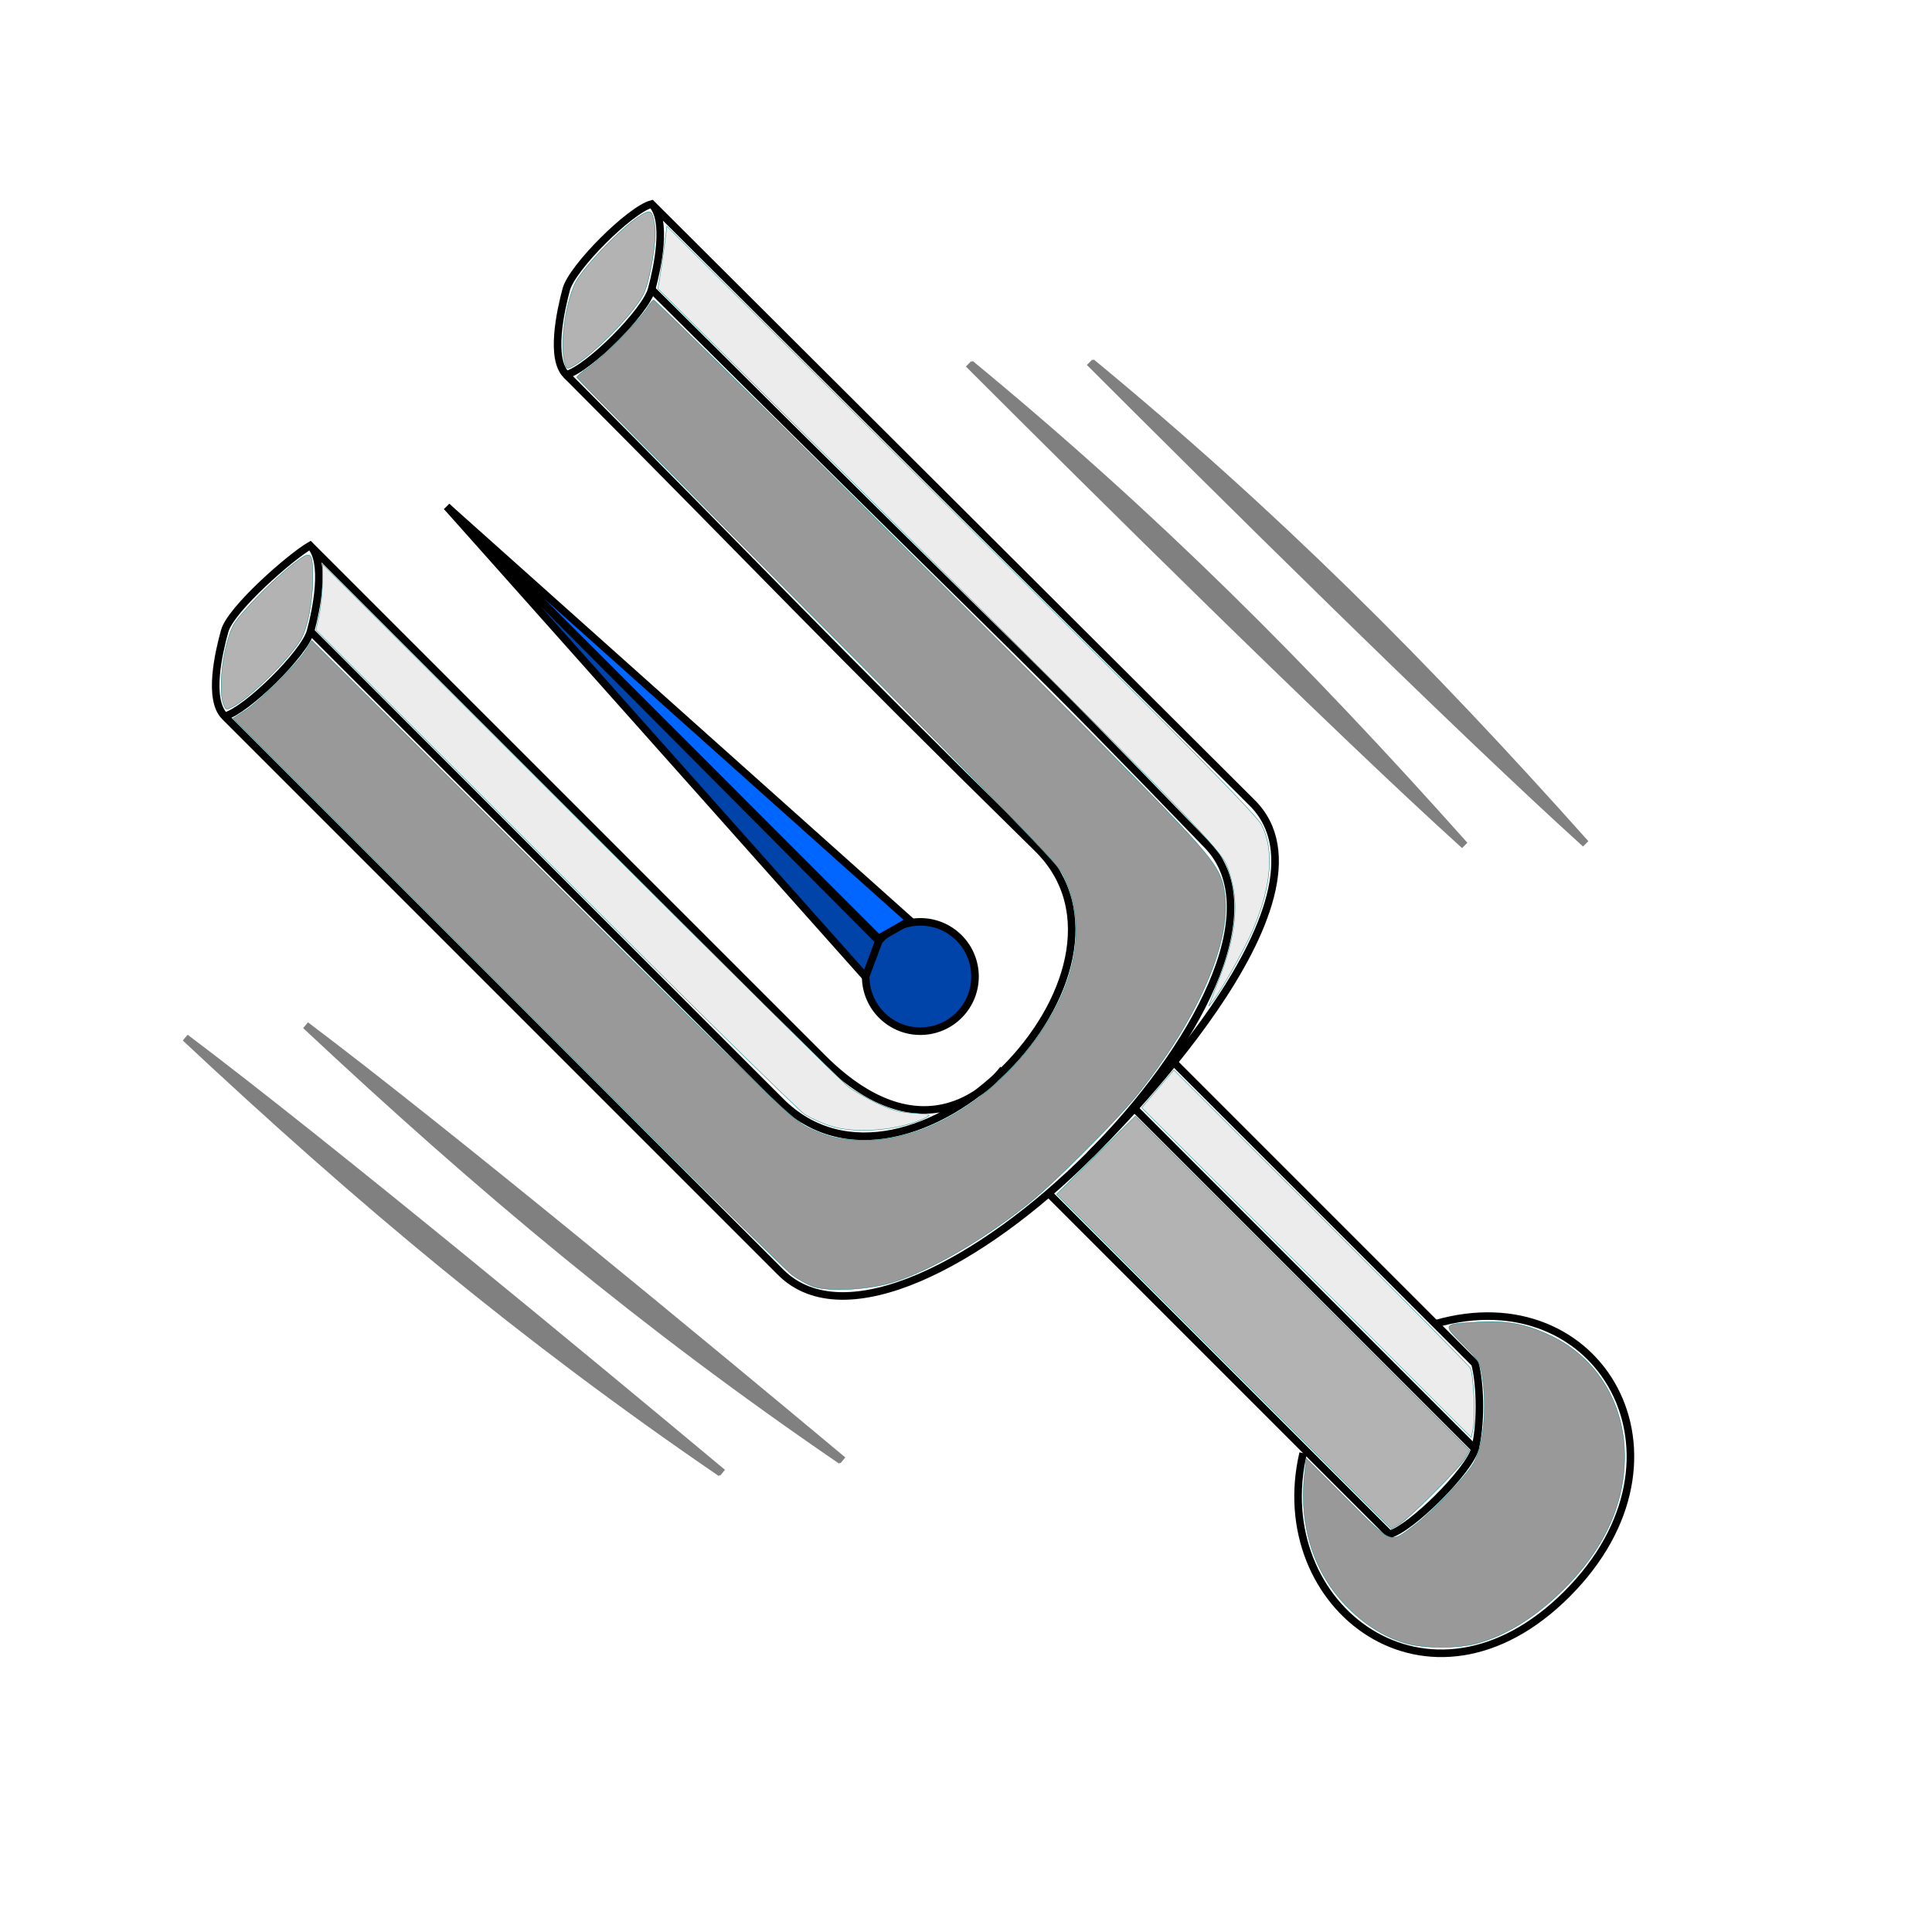
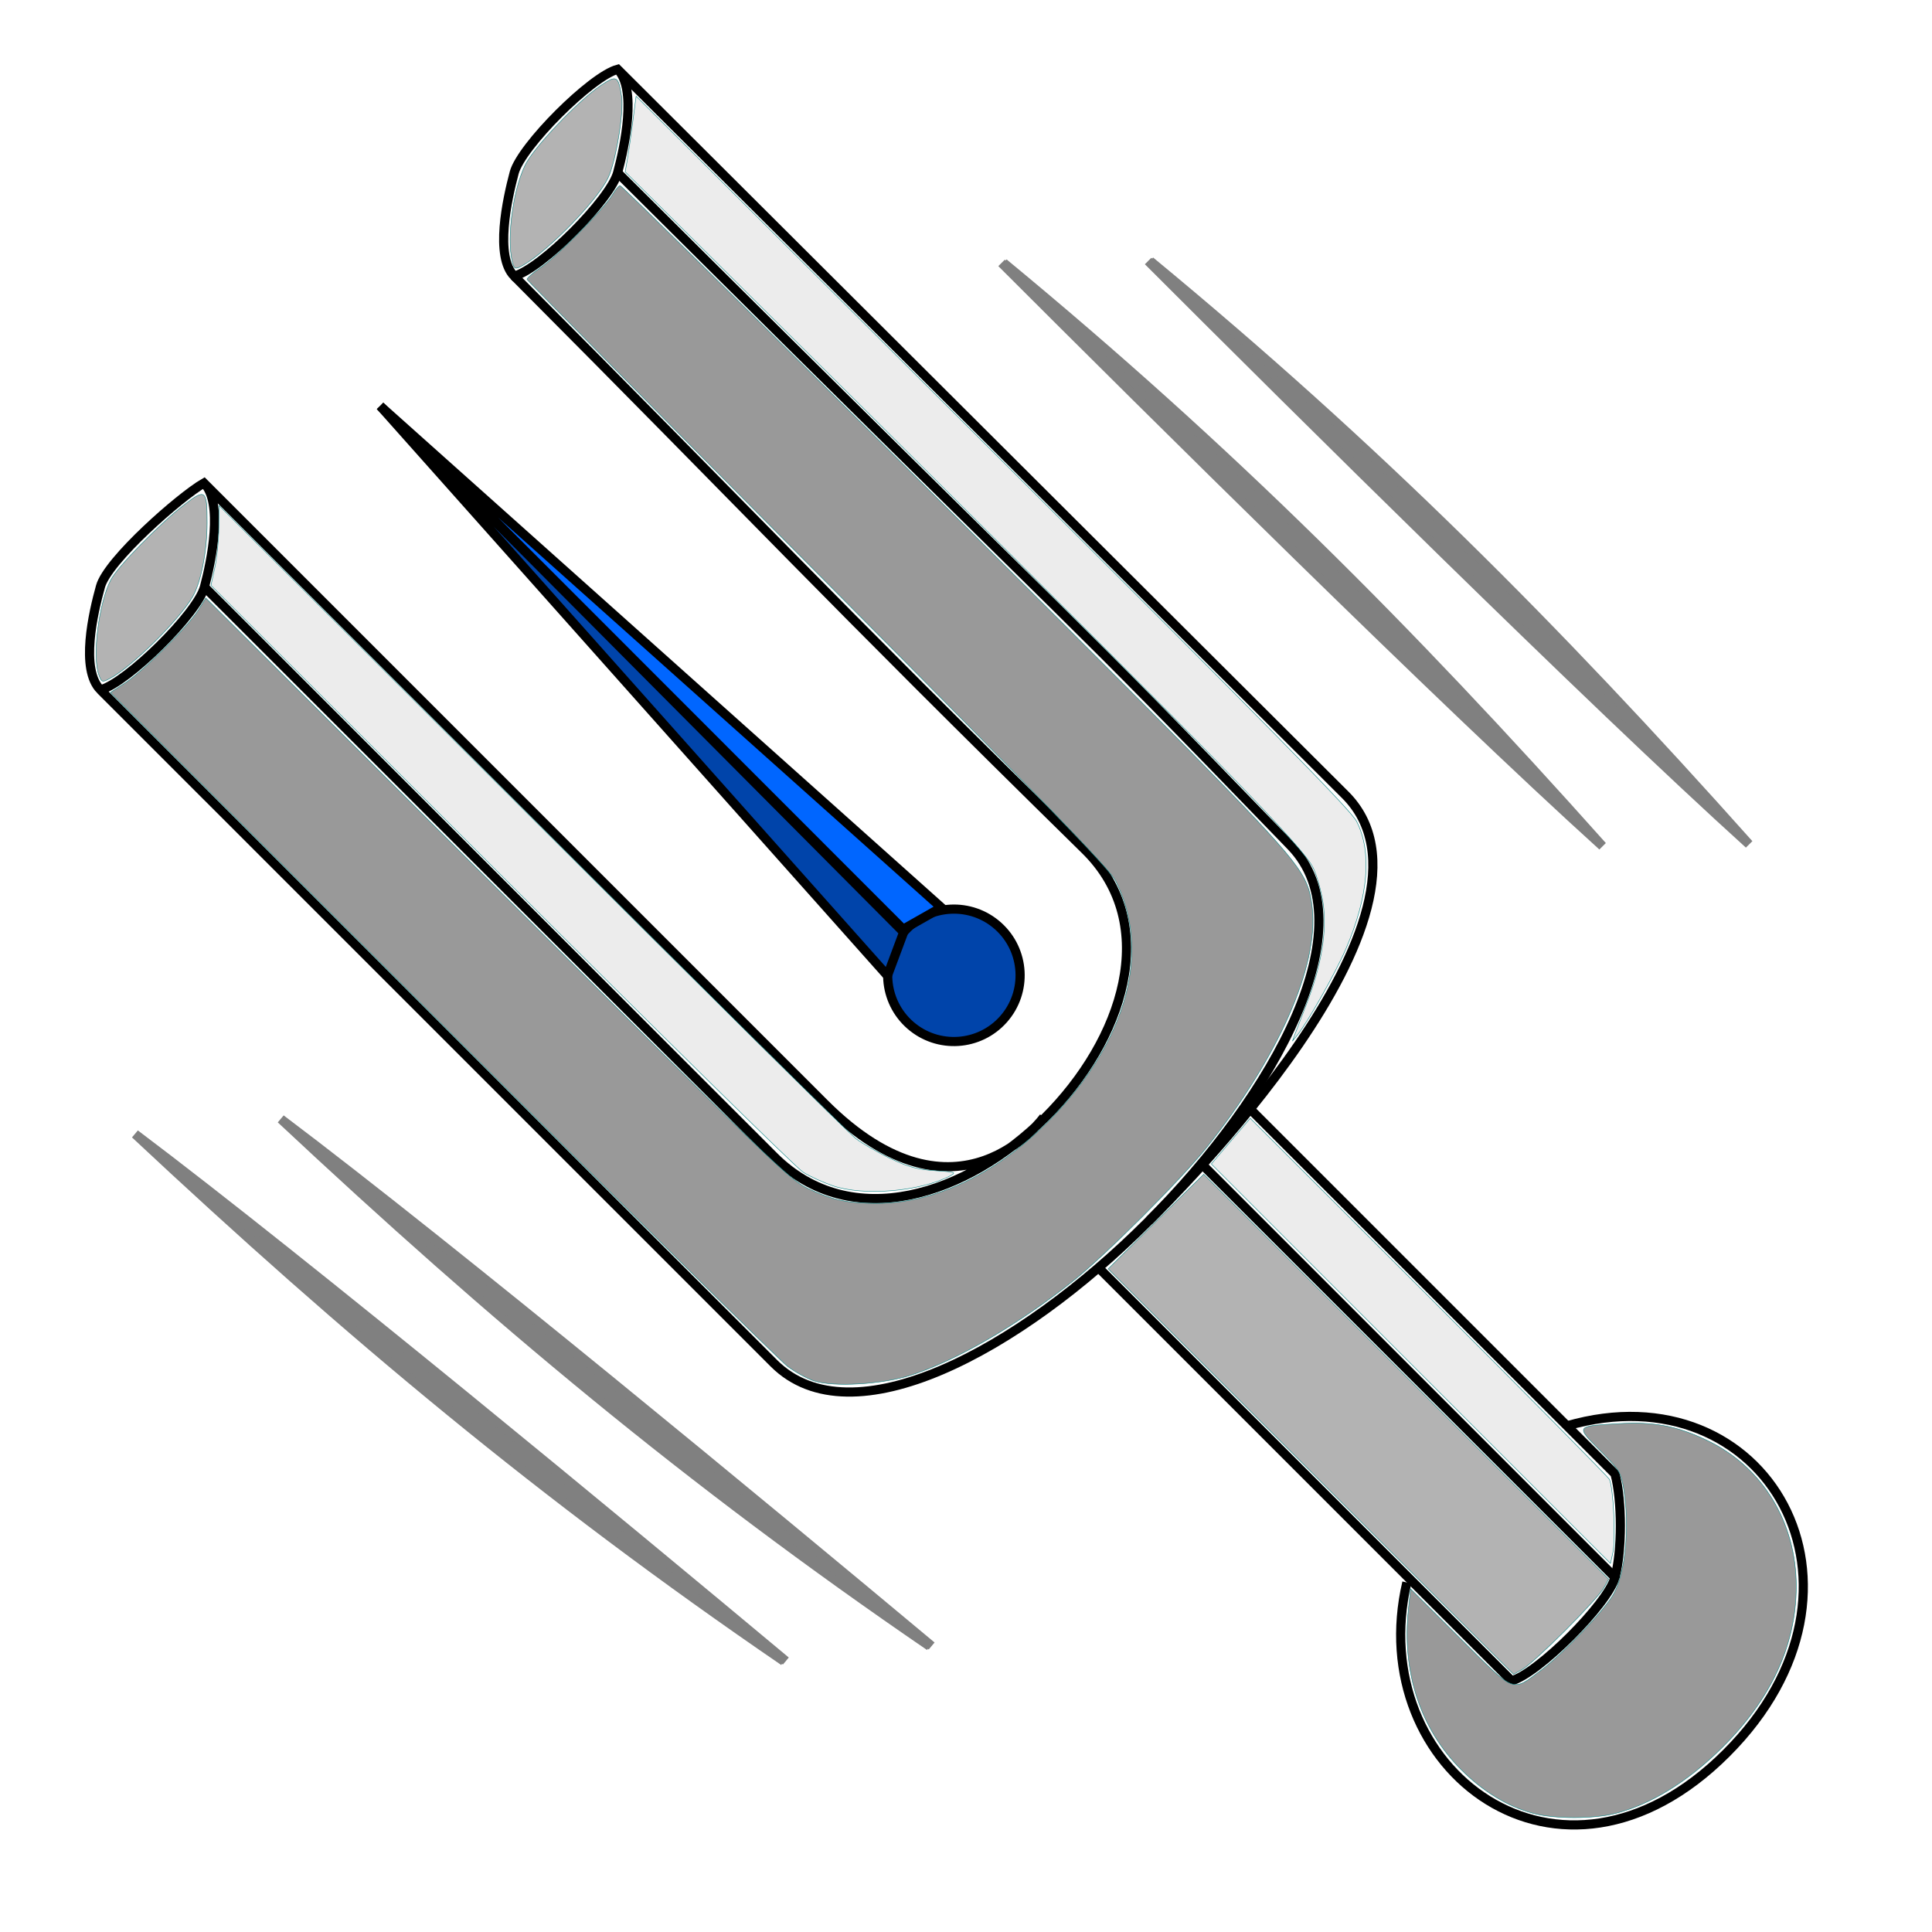
<svg xmlns="http://www.w3.org/2000/svg" width="256" height="256" viewBox="0 0 67.733 67.733" version="1.1" id="svg1">
  <defs id="defs1">
    </defs>
  <g id="layer1">
-     <g id="g5" transform="translate(0.2673216,-5.891234)" />
-     <g id="g20" transform="rotate(-45,28.26581,17.49978)">
-       <g id="g4">
-         <path style="fill:none;stroke:#000000;stroke-width:0.265px;stroke-linecap:butt;stroke-linejoin:miter;stroke-opacity:1" d="m 25.4,8.467 c -0.019,9.994 -0.154,12.7 -0.057,23.421 0.057,6.213 -12.643,6.256 -12.643,-0.094 V 8.51 m 16.933,-0.043 c 0.046,21.335 0.183,16.977 0,27.56 -0.11,6.349 -21.167,6.35 -21.167,0 l 2e-7,-27.56 M 14.817,6.35 c 0,0.795 -1.426,1.74 -2.117,2.138 C 12.012,8.885 9.157,8.865 8.467,8.467 8.467,7.63 9.896,6.738 10.583,6.35 c 0.687,-0.388 3.457,-0.208 4.233,-7e-7 l 0,25.4 c 0,5.47 4.211,4.763 4.211,4.763" id="path7" />
-         <path style="fill:none;stroke:#000000;stroke-width:0.265px;stroke-linecap:butt;stroke-linejoin:miter;stroke-opacity:1" d="m 19.061,40.789 c 0.773,0 12.772,0.115 12.731,-4.725 L 31.75,6.35 c -0.684,-0.395 -3.547,-0.396 -4.233,0 -0.694,0.401 -2.117,1.315 -2.117,2.117 0.71,0.408 3.544,0.398 4.233,0 v 0 C 30.321,8.07 31.75,7.144 31.75,6.35" id="path9" />
-       </g>
-       <g id="g18" transform="translate(-0.1350296,0.01169304)">
-         <g id="g19">
-           <path style="fill:none;stroke:#000000;stroke-width:0.265px;stroke-linecap:butt;stroke-linejoin:miter;stroke-opacity:1" d="m 16.933,46.567 v 16.933 c 0.682,0.394 3.541,0.399 4.233,-4e-6 -1e-6,-5.91 0,-11.345 0,-16.933" id="path3" transform="translate(0.2673216,-5.891234)" />
-           <path style="fill:none;stroke:#000000;stroke-width:0.265px;stroke-linecap:butt;stroke-linejoin:miter;stroke-opacity:1" d="m 23.551,40.605 v 14.887 c -0.402,0.696 -1.42,1.715 -2.117,2.117" id="path13" />
-         </g>
-       </g>
-       <path style="fill:none;stroke:#000000;stroke-width:0.265px;stroke-linecap:butt;stroke-linejoin:miter;stroke-opacity:1" d="m 23.416,53.539 c 5.25,2.894 3.377,9.961 -3.435,9.961 -6.812,0 -7.756,-7.11 -3.047,-10.032" id="path18" />
-     </g>
-     <path style="display:inline;opacity:1;fill:#0044aa;fill-opacity:1;stroke:#000000;stroke-width:0.265;stroke-linecap:round;stroke-linejoin:round;stroke-miterlimit:4;stroke-dasharray:none;stroke-dashoffset:0;stroke-opacity:1;paint-order:normal" id="path21" d="m 30.852,32.943 a 1.916,1.916 0 0 1 2.696,-0.132 1.916,1.916 0 0 1 0.153,2.695 1.916,1.916 0 0 1 -2.694,0.174 1.916,1.916 0 0 1 -0.195,-2.693" />
-     <path style="fill:#0044aa;stroke:#000000;stroke-width:0.265px;stroke-linecap:butt;stroke-linejoin:miter;stroke-opacity:1" d="m 30.342,34.245 -1.979,-2.222 -12.701,-14.264 15.15,15.229 -0.47,1.258 v 0" id="path22" />
-     <path style="fill:#0066ff;stroke:#000000;stroke-width:0.265px;stroke-linecap:butt;stroke-linejoin:miter;stroke-opacity:1" d="M 15.662,17.758 31.904,32.274 30.798,32.903 15.662,17.758 v 0" id="path23" />
-     <path style="opacity:1;fill:#999999;fill-opacity:1;stroke:#008080;stroke-width:0.051;stroke-linecap:round;stroke-linejoin:round;stroke-miterlimit:4;stroke-dasharray:none;stroke-dashoffset:0;stroke-opacity:1;paint-order:normal" d="m 107.81,170.492 c -0.74,-0.242 -2.037,-0.953 -2.881,-1.581 -0.844,-0.627 -17.856,-17.469 -37.803,-37.426 l -36.267,-36.286 1.602,-1.038 c 1.959,-1.269 6.937,-6.228 8.032,-8.001 l 0.8,-1.296 31.85,31.776 c 29.269,29.2 32.019,31.856 33.931,32.773 2.688,1.288 4.366,1.659 7.551,1.669 6.499,0.02 13.45,-3.371 19.245,-9.387 8.238,-8.552 10.831,-18.207 6.947,-25.871 -0.664,-1.311 -7.587,-8.452 -32.576,-33.607 C 90.79,64.648 76.478,50.162 76.437,50.025 c -0.041,-0.137 0.631,-0.727 1.492,-1.311 1.819,-1.234 6.965,-6.458 7.866,-7.984 0.339,-0.574 0.714,-1.006 0.834,-0.96 0.5,0.19 51.904,51.209 62.311,61.845 12.234,12.502 12.964,13.438 13.385,17.153 0.718,6.339 -3.7,16.343 -11.59,26.24 -2.797,3.509 -11.032,11.742 -14.529,14.527 -6.046,4.813 -12.729,8.702 -17.749,10.328 -3.152,1.021 -8.486,1.336 -10.646,0.63 z" id="path48" transform="scale(0.2645833)" />
-     <path style="opacity:1;fill:#ececec;fill-opacity:1;stroke:#008080;stroke-width:0.051;stroke-linecap:round;stroke-linejoin:round;stroke-miterlimit:4;stroke-dasharray:none;stroke-dashoffset:0;stroke-opacity:1;paint-order:normal" d="m 109.849,149.145 c -1.027,-0.353 -2.468,-1.012 -3.201,-1.463 -0.734,-0.452 -15.61,-15.081 -33.058,-32.509 L 41.866,83.484 42.289,81.515 c 0.232,-1.083 0.428,-3.049 0.434,-4.369 l 0.011,-2.4 34.171,34.121 c 18.794,18.766 34.768,34.575 35.497,35.13 0.729,0.555 2.435,1.537 3.792,2.181 1.954,0.928 2.969,1.204 4.886,1.327 2.236,0.144 2.359,0.187 1.616,0.576 -3.271,1.714 -9.467,2.228 -12.846,1.065 z" id="path49" transform="scale(0.2645833)" />
-     <path style="opacity:1;fill:#ececec;fill-opacity:1;stroke:#008080;stroke-width:0.051;stroke-linecap:round;stroke-linejoin:round;stroke-miterlimit:4;stroke-dasharray:none;stroke-dashoffset:0;stroke-opacity:1;paint-order:normal" d="m 160.394,132.683 c 0.129,-0.352 0.734,-1.937 1.346,-3.521 1.594,-4.129 2.207,-7.885 1.777,-10.874 -0.187,-1.295 -0.676,-3.052 -1.089,-3.903 -1.096,-2.265 -9.877,-11.264 -44.768,-45.883 L 87.172,38.254 87.397,36.973 c 0.123,-0.705 0.392,-2.567 0.597,-4.138 l 0.373,-2.858 38.994,38.858 c 30.342,30.236 39.176,39.216 39.817,40.47 1.702,3.333 1.293,8.213 -1.17,13.936 -1.112,2.585 -4.204,8.068 -5.324,9.443 l -0.522,0.64 z" id="path50" transform="scale(0.2645833)" />
-     <path style="opacity:1;fill:#ececec;fill-opacity:1;stroke:#008080;stroke-width:0.051;stroke-linecap:round;stroke-linejoin:round;stroke-miterlimit:4;stroke-dasharray:none;stroke-dashoffset:0;stroke-opacity:1;paint-order:normal" d="m 173.115,168.617 -21.829,-21.849 2.127,-2.495 2.127,-2.495 19.481,19.461 c 10.715,10.704 19.623,19.715 19.796,20.026 0.436,0.784 0.72,6.539 0.395,8 l -0.268,1.202 z" id="path51" transform="scale(0.2645833)" />
-     <path style="opacity:1;fill:#999999;fill-opacity:1;stroke:#008080;stroke-width:0.051;stroke-linecap:round;stroke-linejoin:round;stroke-miterlimit:4;stroke-dasharray:none;stroke-dashoffset:0;stroke-opacity:1;paint-order:normal" d="m 186.497,217.806 c -2.809,-0.755 -5.479,-2.373 -7.88,-4.774 -4.475,-4.475 -6.513,-10.687 -5.773,-17.596 l 0.234,-2.185 5.378,5.371 c 6.137,6.129 5.676,5.946 8.899,3.524 2.373,-1.784 6.832,-6.453 7.889,-8.261 1.322,-2.261 1.83,-7.392 1.146,-11.572 -0.292,-1.781 -0.463,-2.059 -2.587,-4.197 -2.67,-2.688 -2.687,-2.665 2.003,-2.933 3.936,-0.225 6.399,0.242 9.751,1.85 6.038,2.897 9.722,8.958 9.71,15.976 -0.011,6.394 -2.768,12.341 -8.205,17.699 -3.711,3.657 -7.681,6.097 -11.55,7.099 -2.388,0.619 -6.706,0.617 -9.013,-0.003 z" id="path52" transform="scale(0.2645833)" />
-     <path style="opacity:1;fill:#b3b3b3;fill-opacity:1;stroke:#008080;stroke-width:0.051;stroke-linecap:round;stroke-linejoin:round;stroke-miterlimit:4;stroke-dasharray:none;stroke-dashoffset:0;stroke-opacity:1;paint-order:normal" d="m 162.172,180.417 -22.171,-22.173 5.224,-5.175 5.224,-5.175 22.149,22.146 22.149,22.146 -0.542,0.975 c -0.298,0.537 -2.2,2.634 -4.227,4.66 -2.027,2.027 -4.124,3.929 -4.66,4.227 l -0.975,0.542 z" id="path53" transform="scale(0.2645833)" />
-     <path style="opacity:1;fill:#b3b3b3;fill-opacity:1;stroke:#008080;stroke-width:0.051;stroke-linecap:round;stroke-linejoin:round;stroke-miterlimit:4;stroke-dasharray:none;stroke-dashoffset:0;stroke-opacity:1;paint-order:normal" d="m 29.606,93.3 c -0.753,-1.981 -0.032,-7.812 1.286,-10.396 0.742,-1.454 5.387,-6.2 8.123,-8.298 2.249,-1.725 2.43,-1.571 2.429,2.059 -7.85e-4,3.064 -0.686,6.542 -1.59,8.074 -1.537,2.605 -6.702,7.703 -9.047,8.929 -0.843,0.441 -0.899,0.424 -1.2,-0.369 z" id="path54" transform="scale(0.2645833)" />
-     <path style="opacity:1;fill:#b3b3b3;fill-opacity:1;stroke:#008080;stroke-width:0.051;stroke-linecap:round;stroke-linejoin:round;stroke-miterlimit:4;stroke-dasharray:none;stroke-dashoffset:0;stroke-opacity:1;paint-order:normal" d="m 74.964,48.535 c -0.853,-2.222 -0.187,-8.035 1.262,-11.021 0.929,-1.913 5.742,-6.989 8.238,-8.687 1.766,-1.201 1.967,-1.098 2.312,1.185 0.263,1.737 -0.641,7.172 -1.481,8.907 -1.193,2.465 -6.446,7.881 -9.207,9.495 -0.779,0.455 -0.987,0.477 -1.124,0.121 z" id="path55" transform="scale(0.2645833)" />
-     <path style="fill:#808080;stroke:#808080;stroke-width:0.265px;stroke-linecap:butt;stroke-linejoin:miter;stroke-opacity:1" d="M 34.016,12.756 C 40.528,18.128 45.722,23.332 51.346,29.634 46.692,25.423 38.278,17.078 33.956,12.756 m 4.301,-0.055 C 44.769,18.073 49.963,23.278 55.587,29.579 50.934,25.368 42.519,17.023 38.198,12.702" id="path1" />
-     <path style="fill:#808080;stroke:#808080;stroke-width:0.265px;stroke-linecap:butt;stroke-linejoin:miter;stroke-opacity:1" d="m 29.492,51.203 c -6.967,-4.766 -12.607,-9.484 -18.774,-15.256 5.013,3.777 14.141,11.333 18.833,15.25 M 25.273,51.637 C 18.306,46.871 12.666,42.154 6.499,36.382 11.512,40.159 20.64,47.715 25.332,51.632" id="path1-2" />
+     <path style="fill:none;stroke:#000000;stroke-width:0.321px;stroke-linecap:butt;stroke-linejoin:miter;stroke-opacity:1" d="M 18.027,9.681 C 26.572,18.258 28.774,20.692 38.04,29.791 43.411,35.064 32.569,45.98 27.13,40.541 L 7.186,20.597 M 21.653,6.055 C 39.968,24.291 36.352,20.44 45.261,29.662 50.605,35.195 32.569,53.233 27.13,47.793 L 3.522,24.186 M 7.149,16.933 c 0.681,0.681 0.269,2.712 0.019,3.645 -0.249,0.929 -2.712,3.358 -3.645,3.608 -0.717,-0.717 -0.257,-2.705 5e-7,-3.626 0.257,-0.921 2.783,-3.139 3.626,-3.626 L 28.906,38.691 c 4.686,4.686 7.687,0.472 7.687,0.472" id="path7" />
+     <path style="fill:none;stroke:#000000;stroke-width:0.321px;stroke-linecap:butt;stroke-linejoin:miter;stroke-opacity:1" d="m 40.284,42.798 c 0.662,-0.662 11.039,-10.842 6.858,-14.952 L 21.653,2.429 c -0.924,0.247 -3.378,2.699 -3.626,3.626 -0.251,0.938 -0.687,2.939 0,3.626 0.958,-0.259 3.377,-2.695 3.626,-3.626 v 0 c 0.249,-0.929 0.68,-2.946 0,-3.626" id="path9" />
+     <path style="fill:none;stroke:#000000;stroke-width:0.321px;stroke-linecap:butt;stroke-linejoin:miter;stroke-opacity:1" d="m 38.488,44.42 14.505,14.505 c 0.921,-0.247 3.376,-2.691 3.626,-3.626 -5.063,-5.063 -9.718,-9.718 -14.505,-14.505" id="path3" />
+     <path style="fill:none;stroke:#000000;stroke-width:0.321px;stroke-linecap:butt;stroke-linejoin:miter;stroke-opacity:1" d="m 43.867,38.92 12.752,12.752 c 0.252,0.94 0.252,2.686 10e-7,3.626" id="path13" />
+     <path style="fill:none;stroke:#000000;stroke-width:0.321px;stroke-linecap:butt;stroke-linejoin:miter;stroke-opacity:1" d="m 54.935,49.988 c 6.976,-2.018 11.425,5.64 5.59,11.475 -5.835,5.835 -12.734,0.553 -11.203,-5.983" id="path18" />
+     <path style="display:inline;fill:#0044aa;fill-opacity:1;stroke:#000000;stroke-width:0.321;stroke-linecap:round;stroke-linejoin:round;stroke-miterlimit:4;stroke-dasharray:none;stroke-dashoffset:0;stroke-opacity:1;paint-order:normal" id="path21" d="m 31.729,32.627 a 2.322,2.322 0 0 1 3.266,-0.16 2.322,2.322 0 0 1 0.186,3.265 2.322,2.322 0 0 1 -3.264,0.211 2.322,2.322 0 0 1 -0.237,-3.262" />
+     <path style="fill:#0044aa;stroke:#000000;stroke-width:0.321px;stroke-linecap:butt;stroke-linejoin:miter;stroke-opacity:1" d="M 31.112,34.205 28.715,31.513 13.328,14.233 31.681,32.681 31.112,34.205 v 0" id="path22" />
+     <path style="fill:#0066ff;stroke:#000000;stroke-width:0.321px;stroke-linecap:butt;stroke-linejoin:miter;stroke-opacity:1" d="M 13.328,14.233 33.003,31.817 31.663,32.578 13.328,14.233 v 0" id="path23" />
+     <path style="fill:#999999;fill-opacity:1;stroke:#008080;stroke-width:0.016;stroke-linecap:round;stroke-linejoin:round;stroke-miterlimit:4;stroke-dasharray:none;stroke-dashoffset:0;stroke-opacity:1;paint-order:normal" d="m 28.533,48.41 c -0.237,-0.078 -0.653,-0.306 -0.923,-0.507 -0.271,-0.201 -5.723,-5.599 -12.116,-11.996 L 3.869,24.277 4.383,23.945 C 5.011,23.538 6.606,21.948 6.957,21.38 L 7.214,20.965 17.422,31.149 c 9.381,9.359 10.263,10.21 10.875,10.504 0.861,0.413 1.399,0.532 2.42,0.535 2.083,0.006 4.311,-1.08 6.168,-3.009 2.64,-2.741 3.471,-5.836 2.227,-8.292 C 38.9,30.468 36.681,28.179 28.672,20.116 23.078,14.485 18.491,9.842 18.478,9.798 18.465,9.755 18.68,9.565 18.956,9.378 19.539,8.983 21.188,7.308 21.477,6.819 21.585,6.635 21.706,6.497 21.744,6.511 21.905,6.572 38.38,22.925 41.716,26.334 c 3.921,4.007 4.155,4.307 4.29,5.498 0.23,2.032 -1.186,5.238 -3.715,8.41 -0.897,1.125 -3.536,3.764 -4.657,4.656 -1.938,1.543 -4.08,2.789 -5.689,3.31 -1.01,0.327 -2.72,0.428 -3.412,0.202 z" id="path48" />
+     <path style="fill:#ececec;fill-opacity:1;stroke:#008080;stroke-width:0.016;stroke-linecap:round;stroke-linejoin:round;stroke-miterlimit:4;stroke-dasharray:none;stroke-dashoffset:0;stroke-opacity:1;paint-order:normal" d="M 29.187,41.568 C 28.858,41.455 28.396,41.244 28.161,41.099 27.926,40.954 23.158,36.265 17.565,30.679 L 7.397,20.523 7.533,19.891 c 0.075,-0.347 0.137,-0.977 0.139,-1.4 l 0.004,-0.769 10.952,10.936 c 6.024,6.015 11.144,11.082 11.377,11.26 0.234,0.178 0.781,0.492 1.215,0.699 0.626,0.297 0.951,0.386 1.566,0.425 0.717,0.046 0.756,0.06 0.518,0.185 -1.048,0.549 -3.034,0.714 -4.117,0.341 z" id="path49" />
+     <path style="fill:#ececec;fill-opacity:1;stroke:#008080;stroke-width:0.016;stroke-linecap:round;stroke-linejoin:round;stroke-miterlimit:4;stroke-dasharray:none;stroke-dashoffset:0;stroke-opacity:1;paint-order:normal" d="m 45.387,36.292 c 0.041,-0.113 0.235,-0.621 0.431,-1.129 0.511,-1.324 0.708,-2.527 0.57,-3.485 -0.06,-0.415 -0.217,-0.978 -0.349,-1.251 -0.351,-0.726 -3.166,-3.61 -14.349,-14.706 l -9.772,-9.695 0.072,-0.411 c 0.04,-0.226 0.126,-0.823 0.191,-1.326 L 22.301,3.373 34.799,15.827 c 9.725,9.691 12.557,12.569 12.762,12.971 0.546,1.068 0.414,2.632 -0.375,4.467 -0.357,0.828 -1.347,2.586 -1.707,3.027 l -0.167,0.205 z" id="path50" />
+     <path style="fill:#ececec;fill-opacity:1;stroke:#008080;stroke-width:0.016;stroke-linecap:round;stroke-linejoin:round;stroke-miterlimit:4;stroke-dasharray:none;stroke-dashoffset:0;stroke-opacity:1;paint-order:normal" d="m 49.464,47.809 -6.997,-7.003 0.682,-0.8 0.682,-0.8 6.244,6.237 c 3.434,3.431 6.289,6.319 6.345,6.418 0.14,0.251 0.231,2.096 0.127,2.564 l -0.086,0.385 z" id="path51" />
+     <path style="fill:#999999;fill-opacity:1;stroke:#008080;stroke-width:0.016;stroke-linecap:round;stroke-linejoin:round;stroke-miterlimit:4;stroke-dasharray:none;stroke-dashoffset:0;stroke-opacity:1;paint-order:normal" d="m 53.754,63.574 c -0.9,-0.242 -1.756,-0.761 -2.526,-1.53 -1.434,-1.434 -2.088,-3.425 -1.85,-5.64 l 0.075,-0.7 1.724,1.721 c 1.967,1.964 1.819,1.906 2.852,1.129 0.761,-0.572 2.19,-2.068 2.528,-2.648 0.424,-0.725 0.587,-2.369 0.367,-3.709 -0.093,-0.571 -0.148,-0.66 -0.829,-1.345 -0.856,-0.862 -0.861,-0.854 0.642,-0.94 1.261,-0.072 2.051,0.078 3.125,0.593 1.935,0.929 3.116,2.871 3.112,5.121 -0.004,2.049 -0.887,3.956 -2.63,5.673 -1.189,1.172 -2.462,1.954 -3.702,2.275 -0.765,0.198 -2.149,0.198 -2.889,-9.25e-4 z" id="path52" />
+     <path style="fill:#b3b3b3;fill-opacity:1;stroke:#008080;stroke-width:0.016;stroke-linecap:round;stroke-linejoin:round;stroke-miterlimit:4;stroke-dasharray:none;stroke-dashoffset:0;stroke-opacity:1;paint-order:normal" d="m 45.957,51.591 -7.106,-7.107 1.675,-1.659 1.675,-1.659 7.099,7.098 7.099,7.098 -0.174,0.313 c -0.096,0.172 -0.705,0.844 -1.355,1.494 -0.65,0.65 -1.322,1.259 -1.494,1.355 l -0.313,0.174 z" id="path53" />
+     <path style="fill:#b3b3b3;fill-opacity:1;stroke:#008080;stroke-width:0.016;stroke-linecap:round;stroke-linejoin:round;stroke-miterlimit:4;stroke-dasharray:none;stroke-dashoffset:0;stroke-opacity:1;paint-order:normal" d="m 3.468,23.669 c -0.241,-0.635 -0.01,-2.504 0.412,-3.332 0.238,-0.466 1.727,-1.987 2.603,-2.66 0.721,-0.553 0.779,-0.504 0.778,0.66 -2.512e-4,0.982 -0.22,2.097 -0.51,2.588 C 6.26,21.76 4.604,23.394 3.852,23.787 3.582,23.928 3.564,23.923 3.468,23.669 Z" id="path54" />
+     <path style="fill:#b3b3b3;fill-opacity:1;stroke:#008080;stroke-width:0.016;stroke-linecap:round;stroke-linejoin:round;stroke-miterlimit:4;stroke-dasharray:none;stroke-dashoffset:0;stroke-opacity:1;paint-order:normal" d="m 18.006,9.321 c -0.273,-0.712 -0.06,-2.575 0.404,-3.532 0.298,-0.613 1.84,-2.24 2.641,-2.784 0.566,-0.385 0.63,-0.352 0.741,0.38 0.084,0.557 -0.205,2.299 -0.475,2.855 -0.382,0.79 -2.066,2.526 -2.951,3.043 -0.25,0.146 -0.316,0.153 -0.36,0.039 z" id="path55" />
+     <path style="fill:#808080;stroke:#808080;stroke-width:0.321px;stroke-linecap:butt;stroke-linejoin:miter;stroke-opacity:1" d="M 35.186,9.217 C 43.073,15.725 49.366,22.029 56.179,29.663 50.541,24.562 40.349,14.453 35.113,9.217 m 5.21,-0.066 C 48.211,15.659 54.503,21.963 61.316,29.597 55.679,24.496 45.486,14.387 40.251,9.151" id="path1" />
+     <path style="fill:#808080;stroke:#808080;stroke-width:0.321px;stroke-linecap:butt;stroke-linejoin:miter;stroke-opacity:1" d="M 32.59,57.713 C 24.151,51.939 17.318,46.224 9.848,39.232 15.92,43.807 26.978,52.961 32.662,57.706 M 27.479,58.239 C 19.04,52.466 12.207,46.751 4.737,39.759 10.809,44.334 21.867,53.488 27.551,58.233" id="path1-2" />
  </g>
</svg>
